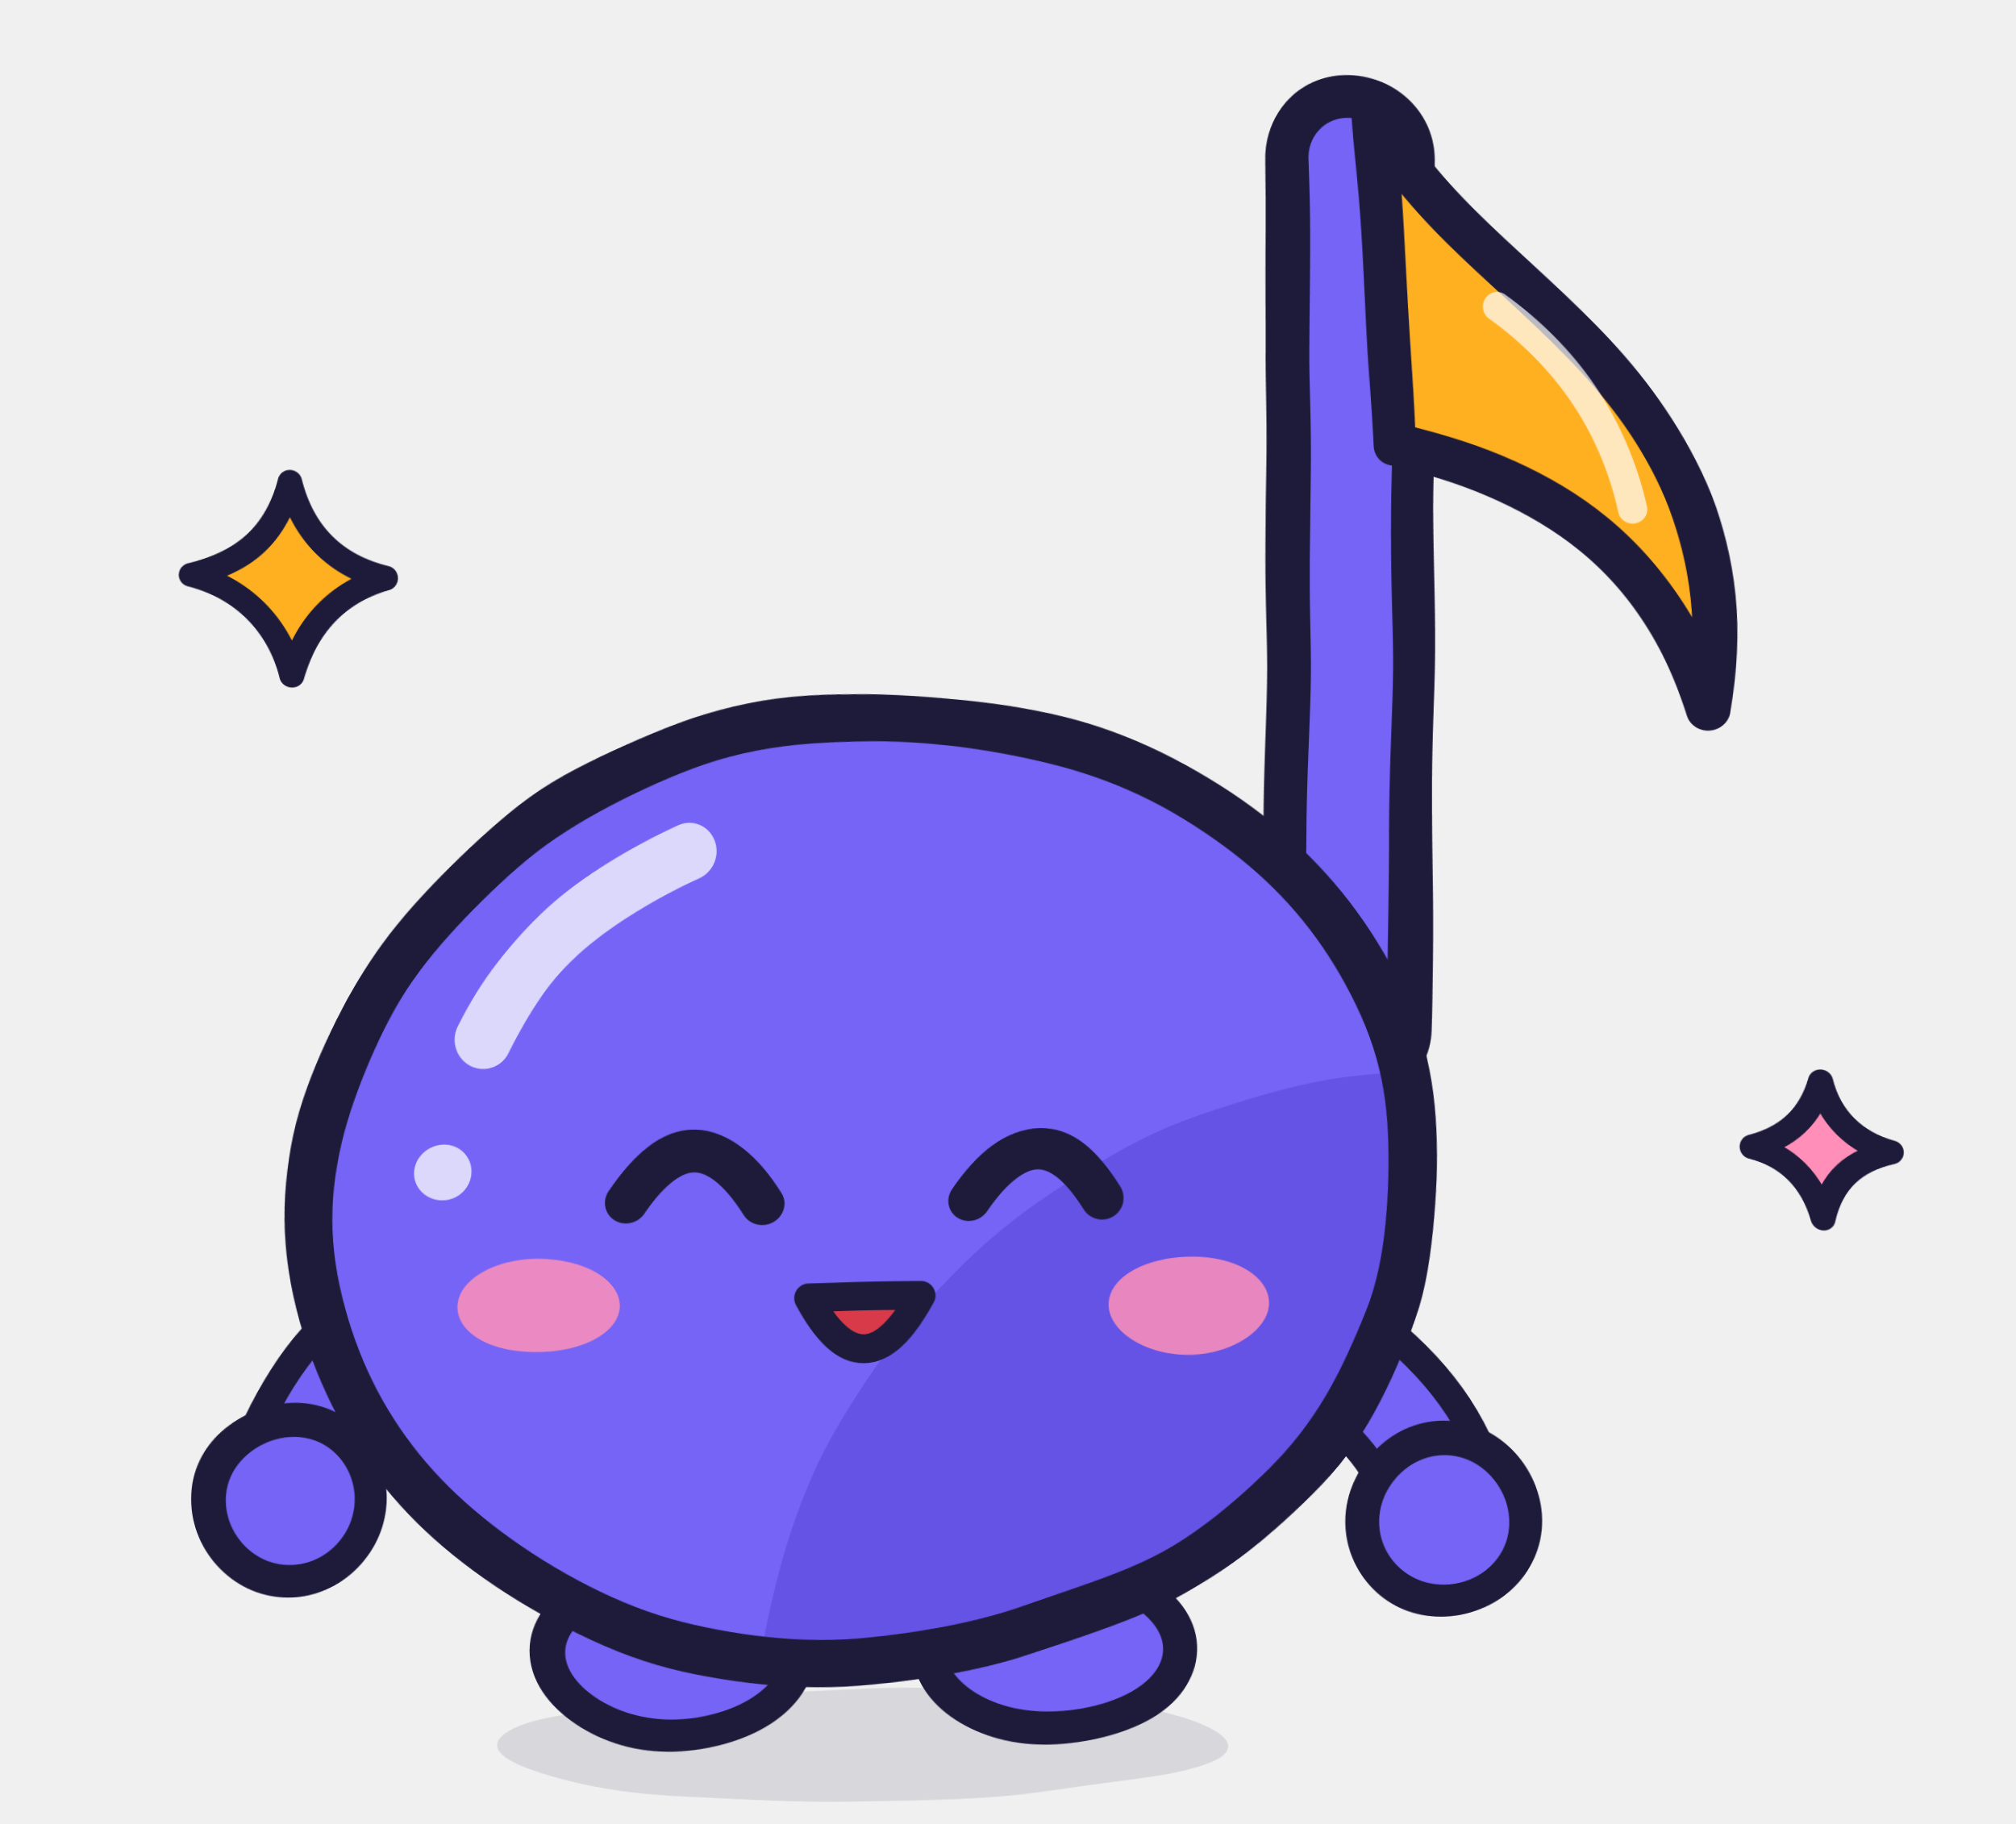
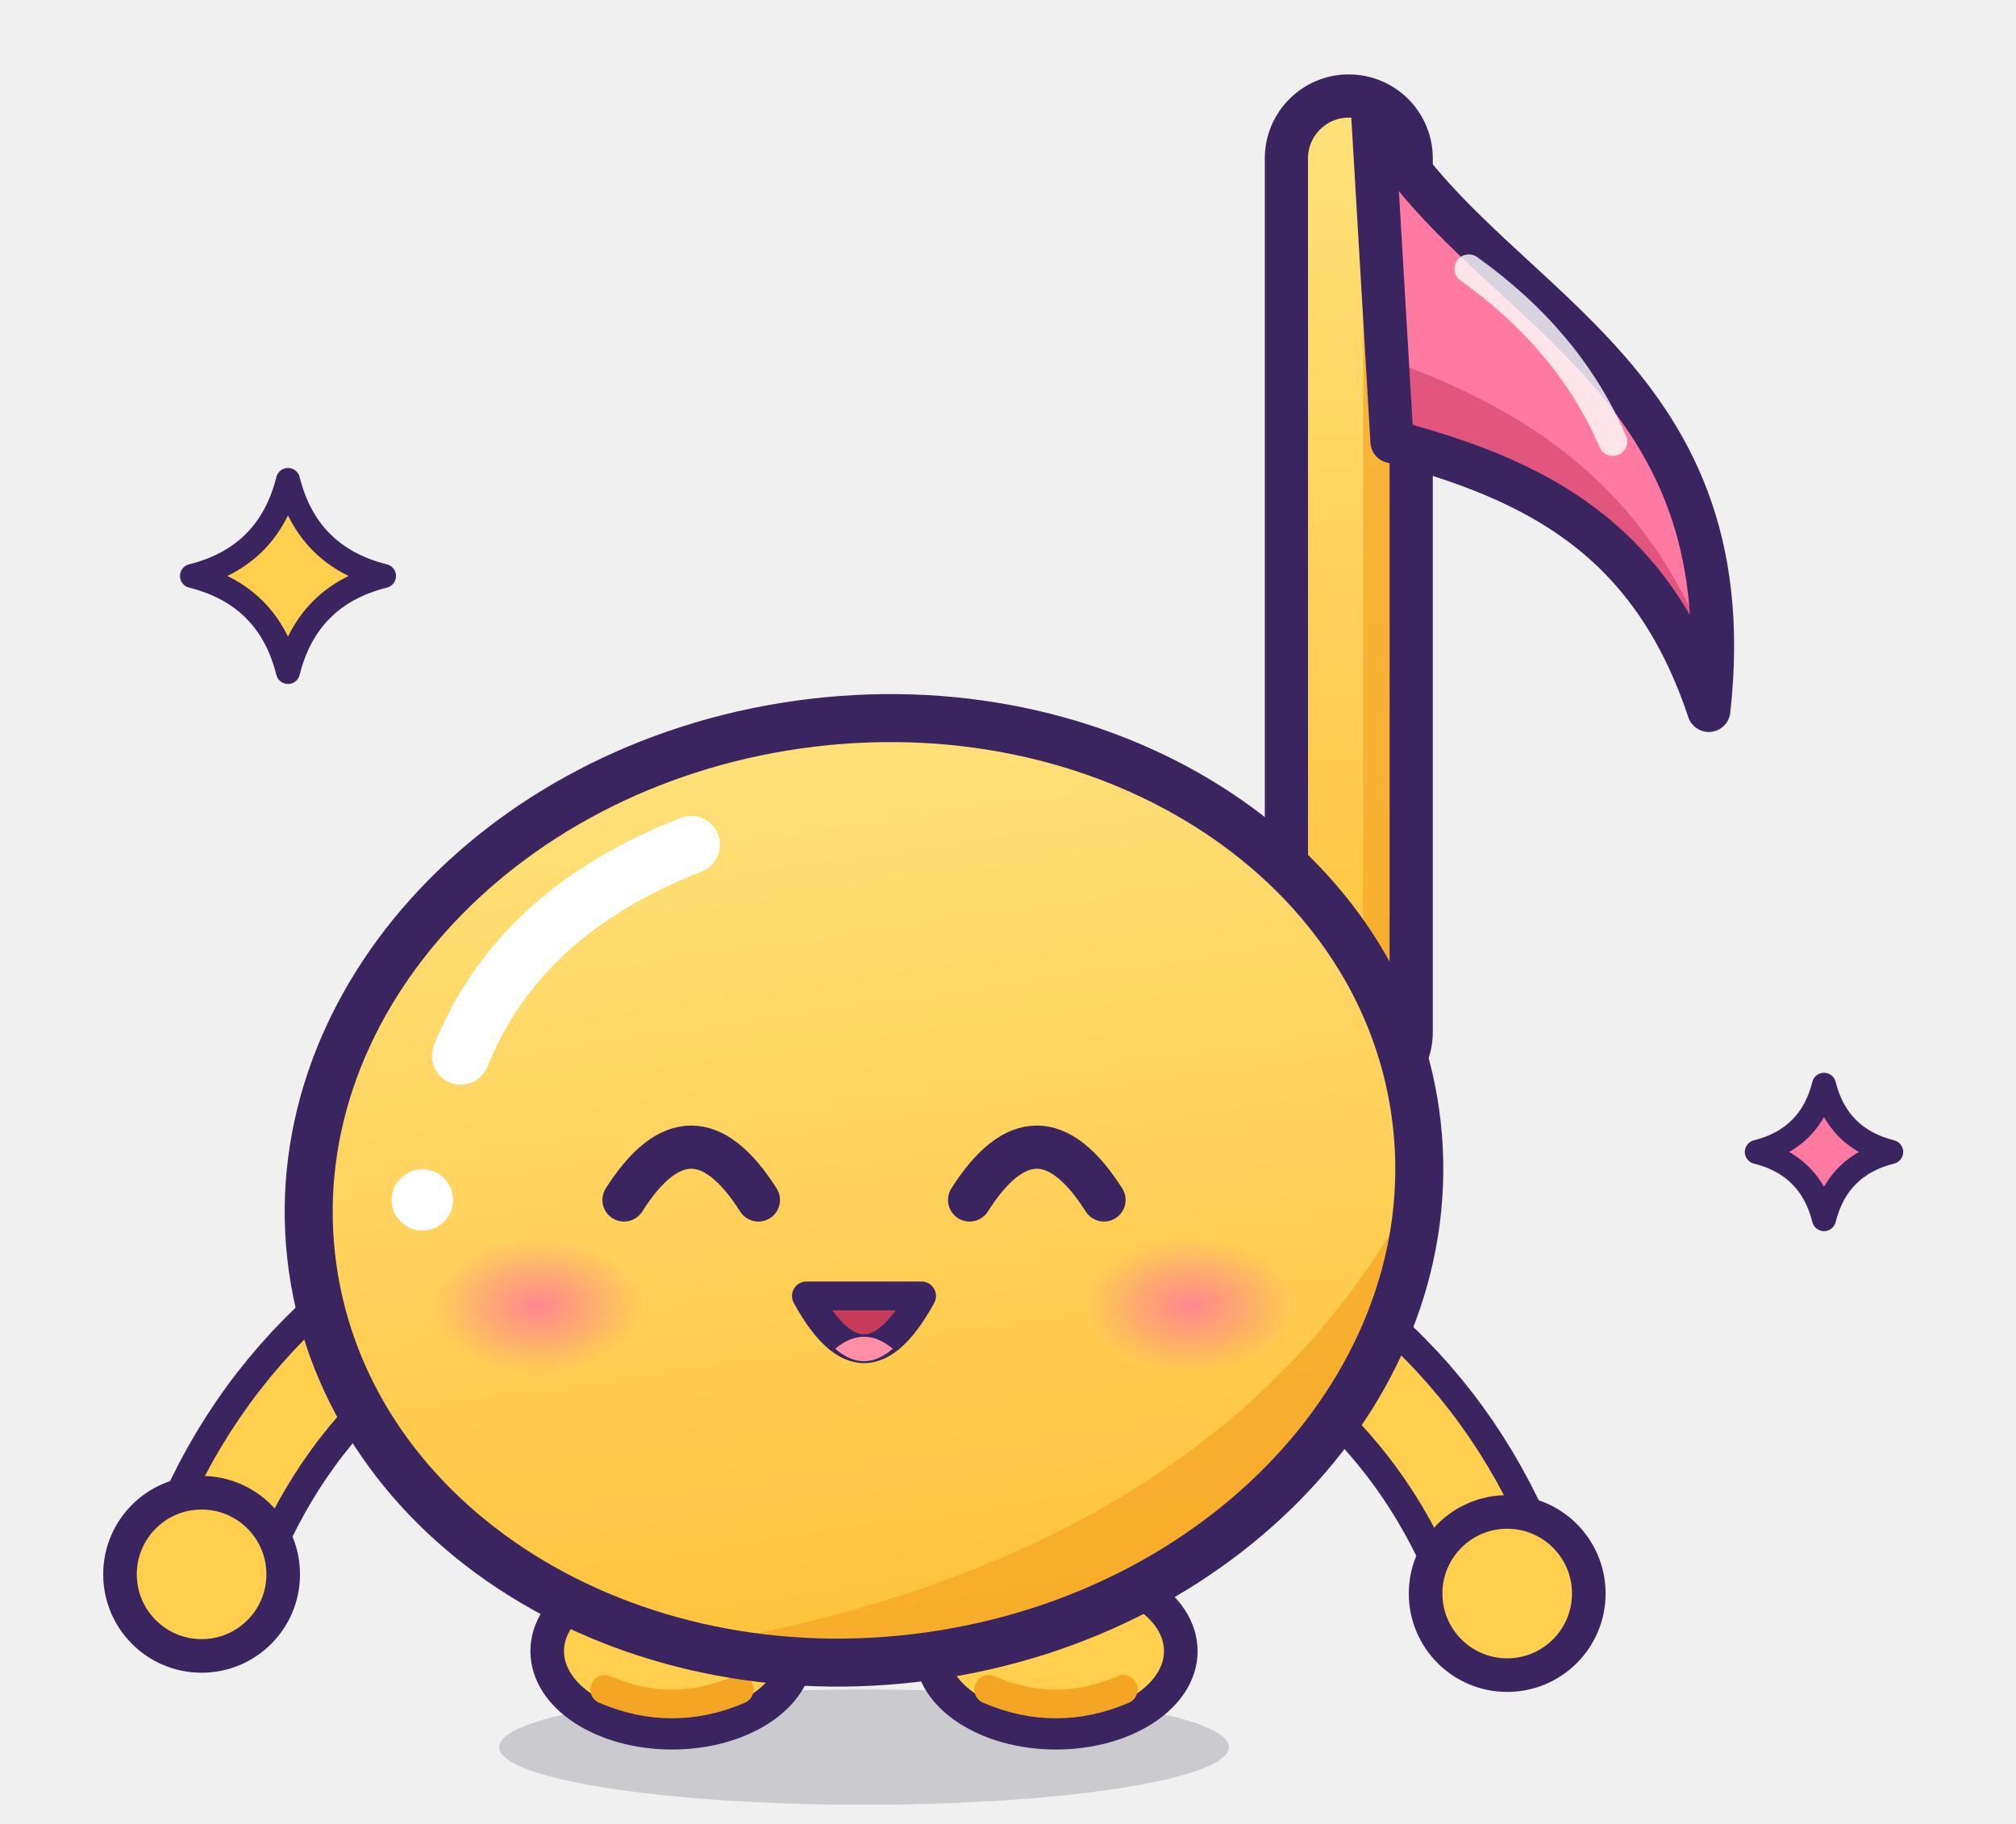
<svg xmlns="http://www.w3.org/2000/svg" viewBox="10 30 210 190">
  <defs>
-     <filter id="w" x="-10%" y="-10%" width="120%" height="120%">
-       <feTurbulence type="fractalNoise" baseFrequency="0.03" numOctaves="2" seed="7" />
-       <feDisplacementMap in="SourceGraphic" scale="2" />
-     </filter>
+     <linearGradient id="gb" x1="0" y1="0" x2="0" y2="1">
+       <stop offset="0" stop-color="#ffe17a" />
+       <stop offset="1" stop-color="#ffc23a" />
+     </linearGradient>
+     <linearGradient id="ge" x1="0" y1="0" x2="0" y2="1">
+       <stop offset=".35" stop-color="#2a1a48" />
+       <stop offset="1" stop-color="#7a5cff" />
+     </linearGradient>
+     <radialGradient id="gc">
+       <stop offset="0" stop-color="#ff7a9a" stop-opacity=".85" />
+       <stop offset="1" stop-color="#ff7a9a" stop-opacity="0" />
+     </radialGradient>
    <clipPath id="c">
      <ellipse cx="100" cy="154" rx="58" ry="49" transform="rotate(-8 100 154)" />
    </clipPath>
+     <clipPath id="cs">
+       <rect x="144" y="40" width="13" height="104" rx="6.5" />
+     </clipPath>
+     <clipPath id="cf">
+       <path d="M153 42 C 164 62 192 68 188 104 C 182 86 170 80 155 76 Z" />
+     </clipPath>
  </defs>
-   <g filter="url(#w)">
-     <ellipse cx="100" cy="212" rx="38" ry="6" fill="#1e1b3a" opacity=".12" />
-     <rect x="144" y="40" width="13" height="104" rx="6.5" fill="#7564f5" stroke="#1e1b3a" stroke-width="4.5" />
-     <path d="M153 42 C 164 62 192 68 188 104 C 182 86 170 80 155 76 Z" fill="#ffb020" stroke="#1e1b3a" stroke-width="4.5" stroke-linejoin="round" />
-     <path d="M166 62 c7 5 12 12 14 21" stroke="#fff" stroke-width="3" stroke-linecap="round" fill="none" opacity=".7" />
-     <ellipse cx="80" cy="202" rx="13" ry="8.5" fill="#7564f5" stroke="#1e1b3a" stroke-width="3.5" />
-     <ellipse cx="120" cy="202" rx="13" ry="8.5" fill="#7564f5" stroke="#1e1b3a" stroke-width="3.5" />
-     <path d="M50 170 q-8 6 -10 14" stroke="#1e1b3a" stroke-width="14" stroke-linecap="round" fill="none" />
-     <path d="M50 170 q-8 6 -10 14" stroke="#7564f5" stroke-width="8" stroke-linecap="round" fill="none" />
-     <circle cx="40" cy="186" r="8.5" fill="#7564f5" stroke="#1e1b3a" stroke-width="3.5" />
-     <path d="M150 172 q8 6 10 14" stroke="#1e1b3a" stroke-width="14" stroke-linecap="round" fill="none" />
-     <path d="M150 172 q8 6 10 14" stroke="#7564f5" stroke-width="8" stroke-linecap="round" fill="none" />
-     <circle cx="160" cy="188" r="8.5" fill="#7564f5" stroke="#1e1b3a" stroke-width="3.5" />
-     <ellipse cx="100" cy="154" rx="58" ry="49" transform="rotate(-8 100 154)" fill="#7564f5" />
-     <g clip-path="url(#c)">
-       <circle cx="160" cy="214" r="72" fill="#4f3fd0" opacity=".45" />
-     </g>
-     <ellipse cx="100" cy="154" rx="58" ry="49" transform="rotate(-8 100 154)" fill="none" stroke="#1e1b3a" stroke-width="5" />
-     <path d="M60 138 q7 -13 22 -19" stroke="#fff" stroke-width="6" stroke-linecap="round" fill="none" opacity=".75" />
-     <circle cx="56" cy="152" r="3" fill="#fff" opacity=".75" />
-     <ellipse cx="66" cy="166" rx="8.5" ry="5" fill="#ff8fb8" opacity=".85" />
-     <ellipse cx="134" cy="166" rx="8.5" ry="5" fill="#ff8fb8" opacity=".85" />
-     <path d="M75 155 q7 -11 14 0" stroke="#1e1b3a" stroke-width="4.5" stroke-linecap="round" fill="none" />
-     <path d="M111 155 q7 -11 14 0" stroke="#1e1b3a" stroke-width="4.5" stroke-linecap="round" fill="none" />
-     <path d="M94 165 q6 11 12 0 z" fill="#d93a4a" stroke="#1e1b3a" stroke-width="3" stroke-linejoin="round" />
-     <path d="M40 80 Q42.0 88.0 50 90 Q42.0 92.0 40 100 Q38.0 92.0 30 90 Q38.0 88.0 40 80z" fill="#ffb020" stroke="#1e1b3a" stroke-width="2.5" stroke-linejoin="round" />
-     <path d="M200 143 Q201.4 148.6 207 150 Q201.4 151.4 200 157 Q198.6 151.4 193 150 Q198.6 148.6 200 143z" fill="#ff8fb8" stroke="#1e1b3a" stroke-width="2.5" stroke-linejoin="round" />
+   <ellipse cx="100" cy="212" rx="38" ry="6" fill="#1e1b3a" opacity=".18" />
+   <rect x="144" y="40" width="13" height="104" rx="6.5" fill="url(#gb)" />
+   <g clip-path="url(#cs)">
+     <rect x="152" y="40" width="6" height="104" fill="#f5a524" opacity=".7" />
  </g>
+   <rect x="144" y="40" width="13" height="104" rx="6.5" fill="none" stroke="#3b2560" stroke-width="4.5" />
+   <path d="M153 42 C 164 62 192 68 188 104 C 182 86 170 80 155 76 Z" fill="#ff7aa2" />
+   <g clip-path="url(#cf)">
+     <path d="M150 66 C 170 72 184 82 190 104 L 150 104 Z" fill="#e2557f" />
+   </g>
+   <path d="M153 42 C 164 62 192 68 188 104 C 182 86 170 80 155 76 Z" fill="none" stroke="#3b2560" stroke-width="4.5" stroke-linejoin="round" />
+   <path d="M163 58 c7 5 12 11 15 18" stroke="#fff" stroke-width="3" stroke-linecap="round" fill="none" opacity=".8" />
+   <ellipse cx="80" cy="202" rx="13" ry="8.5" fill="#ffcf4d" stroke="#3b2560" stroke-width="3.5" />
+   <path d="M73 206 q7 3 14 0" stroke="#f5a524" stroke-width="3" stroke-linecap="round" fill="none" />
+   <ellipse cx="120" cy="202" rx="13" ry="8.5" fill="#ffcf4d" stroke="#3b2560" stroke-width="3.5" />
+   <path d="M113 206 q7 3 14 0" stroke="#f5a524" stroke-width="3" stroke-linecap="round" fill="none" />
+   <path d="M47 170 q-10 9 -15 22" stroke="#3b2560" stroke-width="14" stroke-linecap="round" fill="none" />
+   <path d="M47 170 q-10 9 -15 22" stroke="#ffcf4d" stroke-width="8" stroke-linecap="round" fill="none" />
+   <circle cx="31" cy="194" r="8.5" fill="#ffcf4d" stroke="#3b2560" stroke-width="3.5" />
+   <path d="M151 172 q10 9 15 22" stroke="#3b2560" stroke-width="14" stroke-linecap="round" fill="none" />
+   <path d="M151 172 q10 9 15 22" stroke="#ffcf4d" stroke-width="8" stroke-linecap="round" fill="none" />
+   <circle cx="167" cy="196" r="8.5" fill="#ffcf4d" stroke="#3b2560" stroke-width="3.5" />
+   <ellipse cx="100" cy="154" rx="58" ry="49" transform="rotate(-8 100 154)" fill="url(#gb)" />
+   <g clip-path="url(#c)">
+     <path d="M168 120 C 160 176 120 200 60 204 L 180 220 Z" fill="#f5a524" opacity=".75" />
+   </g>
+   <ellipse cx="100" cy="154" rx="58" ry="49" transform="rotate(-8 100 154)" fill="none" stroke="#3b2560" stroke-width="5" />
+   <path d="M58 140 q6 -15 24 -22" stroke="#fff" stroke-width="6" stroke-linecap="round" fill="none" />
+   <circle cx="54" cy="155" r="3.2" fill="#fff" />
+   <ellipse cx="66" cy="166" rx="11" ry="7" fill="url(#gc)" />
+   <ellipse cx="134" cy="166" rx="11" ry="7" fill="url(#gc)" />
+   <path d="M75 155 q7 -11 14 0" stroke="#3b2560" stroke-width="4.5" stroke-linecap="round" fill="none" />
+   <path d="M111 155 q7 -11 14 0" stroke="#3b2560" stroke-width="4.5" stroke-linecap="round" fill="none" />
+   <path d="M94 165 q6 11 12 0 z" fill="#c73a5a" stroke="#3b2560" stroke-width="3" stroke-linejoin="round" />
+   <path d="M97 170.5 q3 -2.5 6 0 q-3 2.6 -6 0z" fill="#ff8fa8" />
+   <path d="M40 80 Q42.0 88.0 50 90 Q42.0 92.0 40 100 Q38.0 92.0 30 90 Q38.0 88.0 40 80z" fill="#ffcf4d" stroke="#3b2560" stroke-width="2.5" stroke-linejoin="round" />
+   <path d="M200 143 Q201.4 148.6 207 150 Q201.4 151.4 200 157 Q198.6 151.4 193 150 Q198.6 148.6 200 143z" fill="#ff7aa2" stroke="#3b2560" stroke-width="2.5" stroke-linejoin="round" />
</svg>
